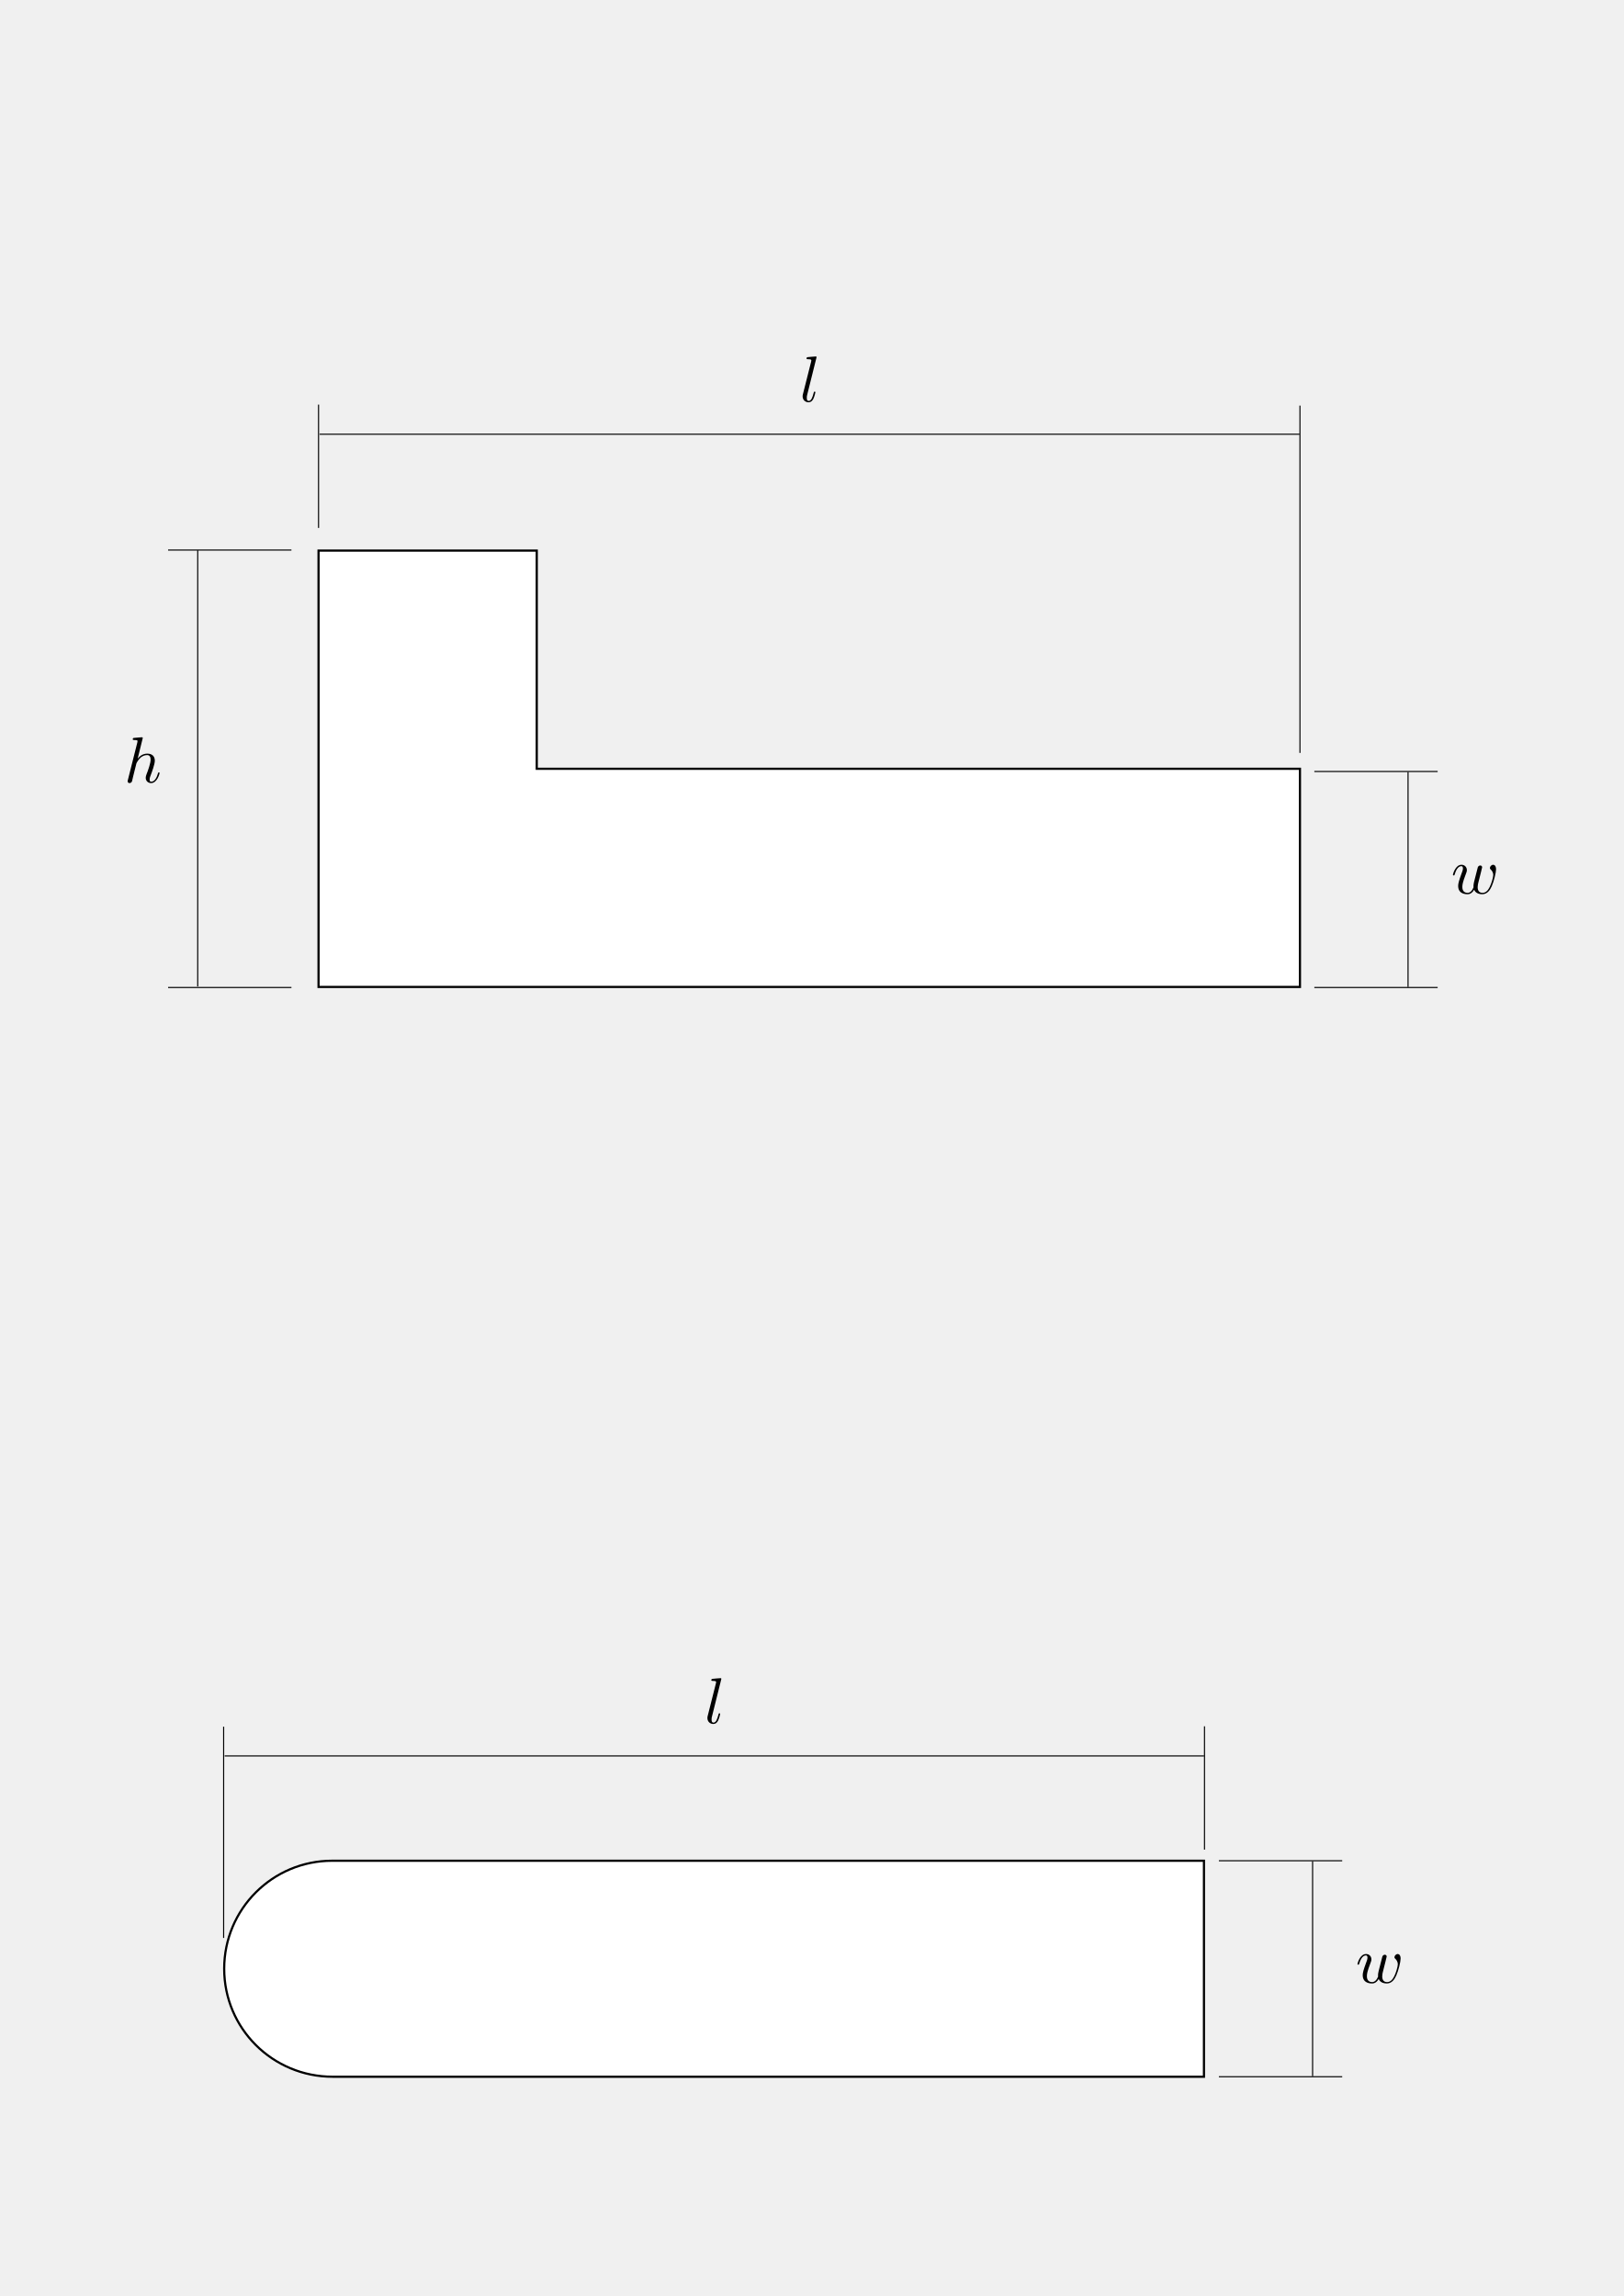
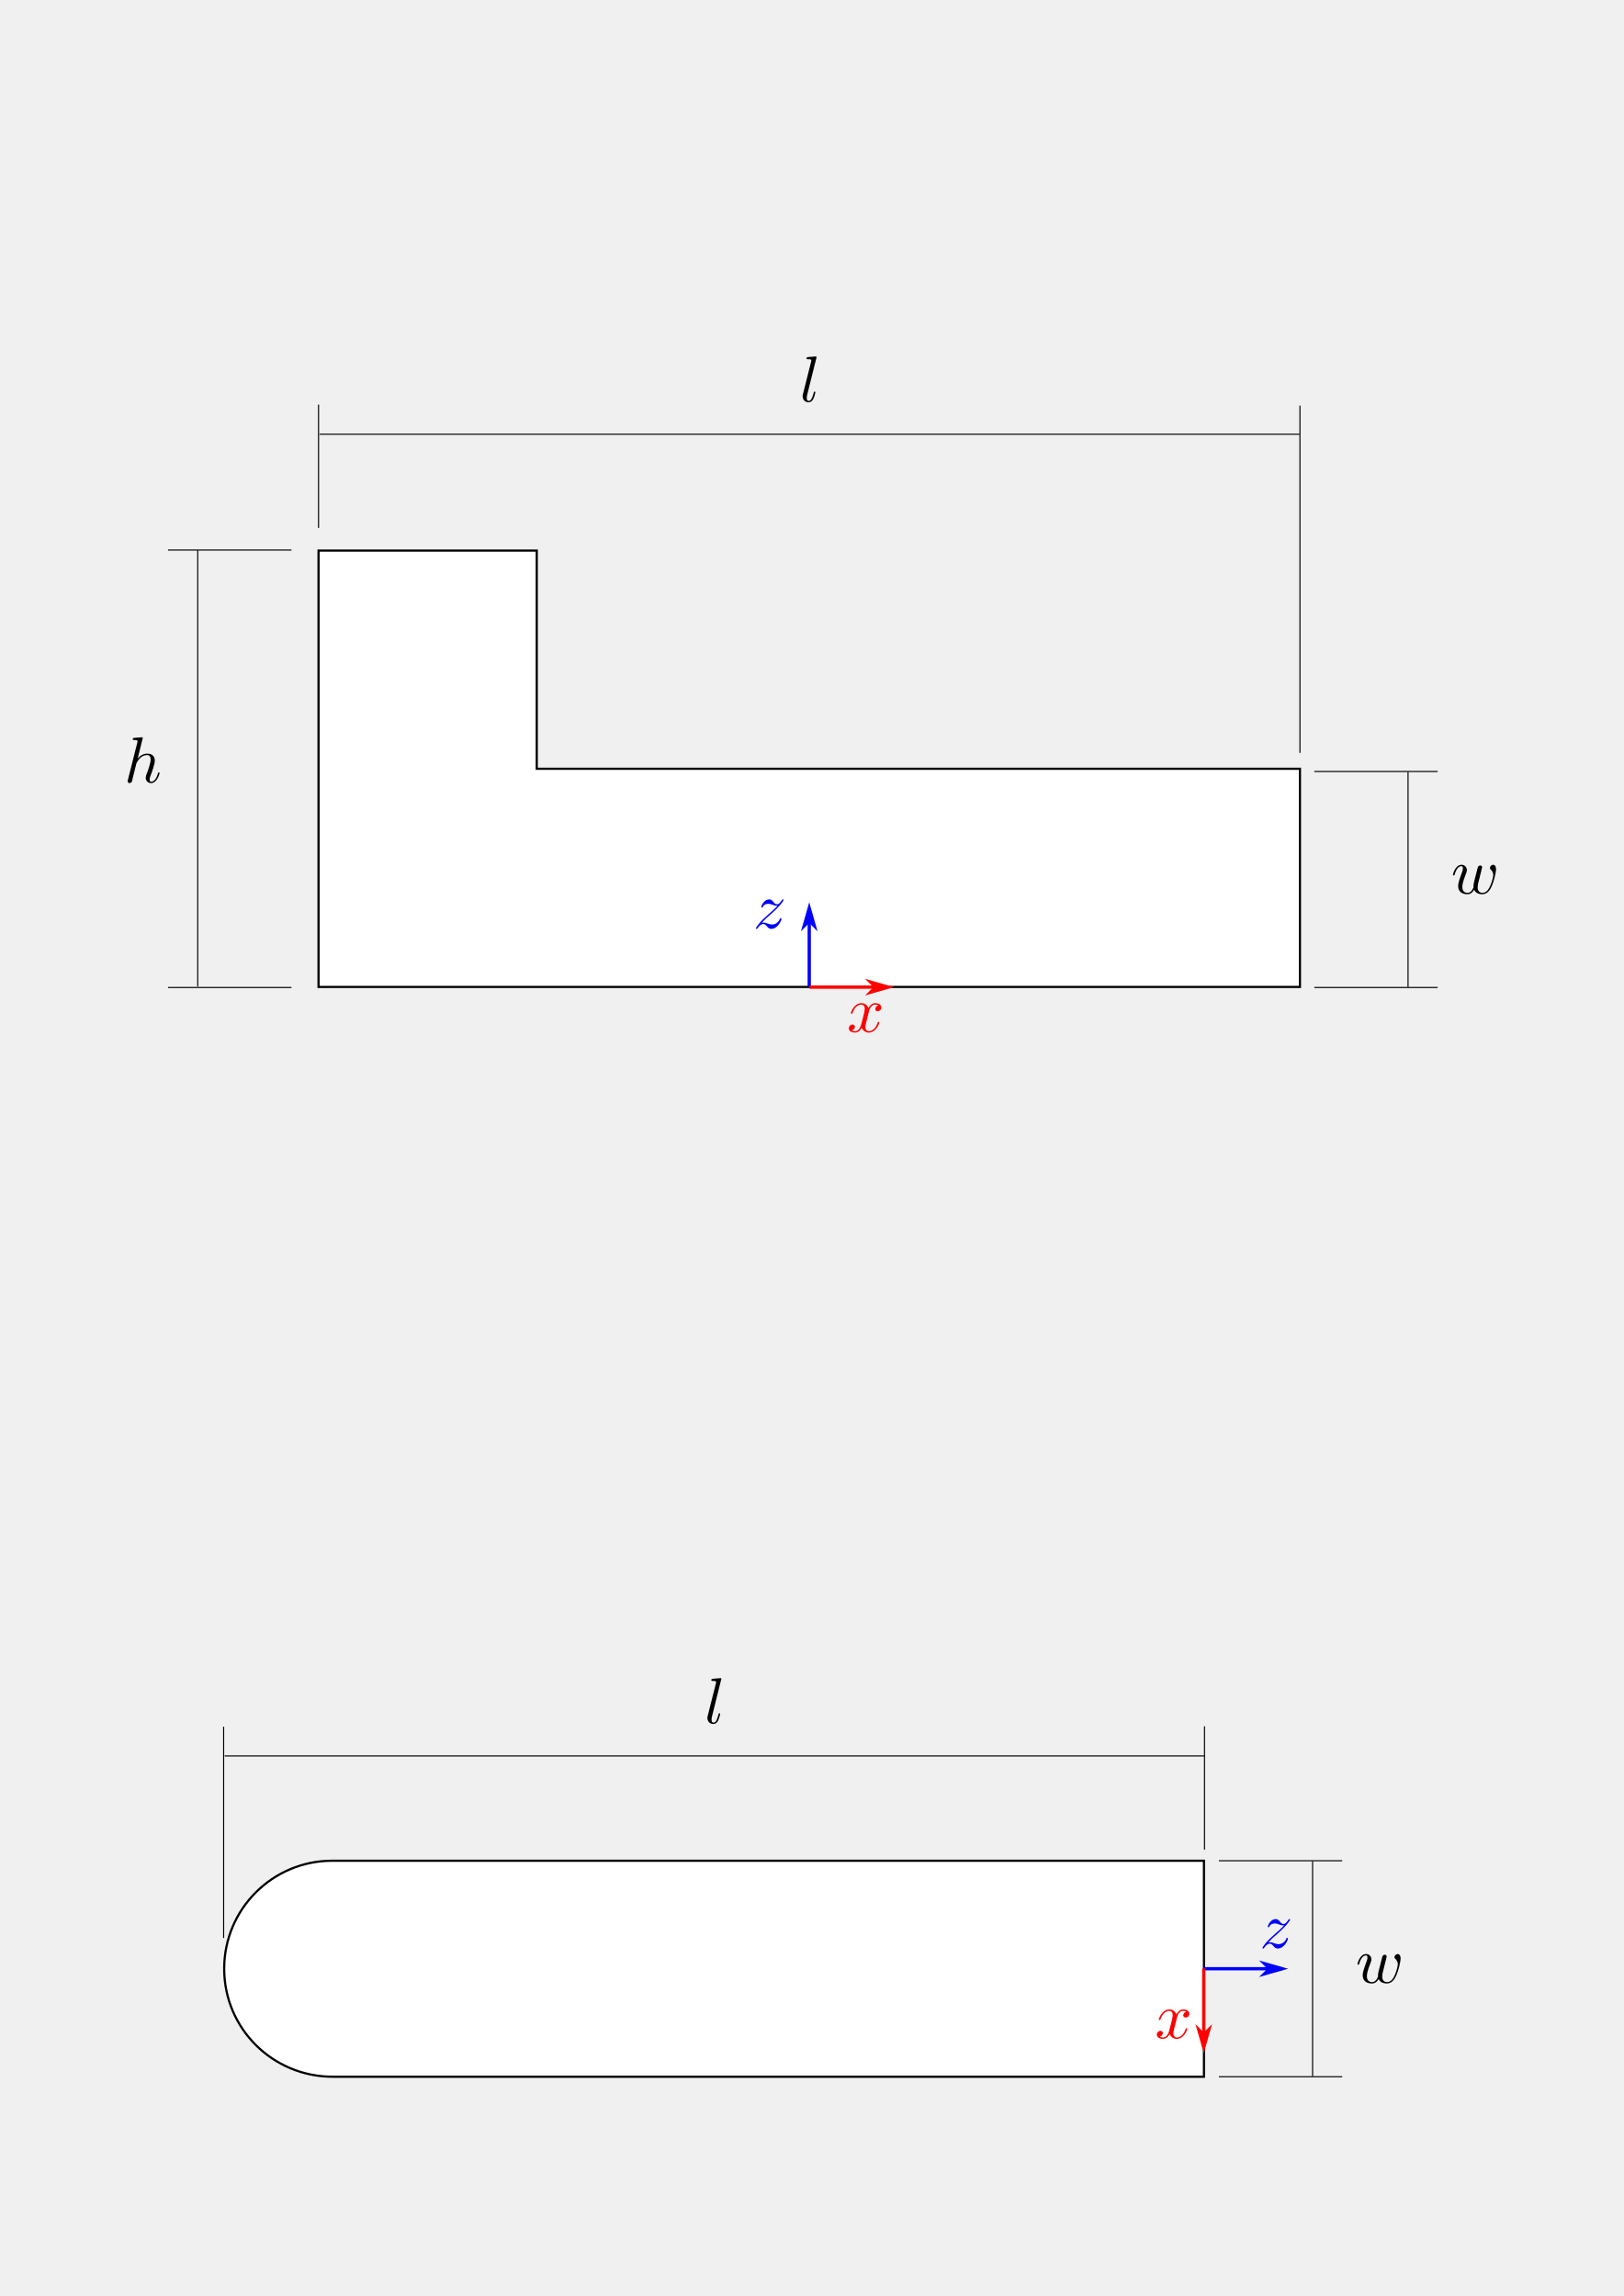
<svg xmlns="http://www.w3.org/2000/svg" xmlns:ns1="http://www.iki.fi/pav/software/textext/" width="744.094" height="1052.362" id="svg2" version="1.1">
-   <defs id="defs4" />
+   <defs id="defs4">
+     <marker orient="auto" refY="0.0" refX="0.0" id="Arrow1Mend" style="overflow:visible;">
+       <path id="path3836" d="M 0.0,0.0 L 5.0,-5.0 L -12.5,0.0 L 5.0,5.0 L 0.0,0.0 z " style="fill-rule:evenodd;stroke:#000000;stroke-width:1.0pt;" transform="scale(0.4) rotate(180) translate(10,0)" />
+     </marker>
+     <marker orient="auto" refY="0.0" refX="0.0" id="Arrow1MendY" style="overflow:visible;">
+       <path id="path4273" d="M 0.0,0.0 L 5.0,-5.0 L -12.5,0.0 L 5.0,5.0 L 0.0,0.0 z " style="stroke:#0000ff;stroke-width:1.0pt;fill:#0000ff;fill-rule:evenodd" transform="scale(0.4) rotate(180) translate(10,0)" />
+     </marker>
+     <marker orient="auto" refY="0.0" refX="0.0" id="Arrow1MendY5" style="overflow:visible;">
+       <path id="path4348" d="M 0.0,0.0 L 5.0,-5.0 L -12.5,0.0 L 5.0,5.0 L 0.0,0.0 z " style="fill-rule:evenodd;stroke:#ff0000;stroke-width:1.0pt;fill:#ff0000" transform="scale(0.4) rotate(180) translate(10,0)" />
+     </marker>
+   </defs>
  <g id="layer1">
-     <g id="g3874" transform="translate(2.237215,0)">
-       <path transform="matrix(1.153,0,0,1.153,-102.1588,643.4651)" style="fill:#ffffff;stroke:#000000;stroke-width:0.867;stroke-miterlimit:4;stroke-dashoffset:0" d="m 175.767,224.542 c 0,-23.71 19.221,-42.931 42.931,-42.931 l 0.217,0 346.271,0 0,85.863 -346.271,0 c -23.927,0 -43.148,-19.221 -43.148,-42.931 z" id="path2985" />
-       <g id="g3858">
-         <path id="path3759" d="m 556.339,951.862 56.518,0" style="fill:none;stroke:#000000;stroke-width:0.5;stroke-linecap:butt;stroke-linejoin:miter;stroke-miterlimit:4;stroke-opacity:1;stroke-dasharray:none" />
-         <path style="fill:none;stroke:#000000;stroke-width:0.5;stroke-linecap:butt;stroke-linejoin:miter;stroke-miterlimit:4;stroke-opacity:1;stroke-dasharray:none" d="m 556.339,852.862 56.518,0" id="path3761" />
-         <path id="path3763" d="m 599.286,951.648 0,-98.571" style="fill:none;stroke:#000000;stroke-width:0.5;stroke-linecap:butt;stroke-linejoin:miter;stroke-miterlimit:4;stroke-opacity:1;stroke-dasharray:none" />
+     <path id="path2985" d="m 102.737,902.362 c 0,-27.338 22.162,-49.5 49.5,-49.5 l 0.25,0 399.25,0 0,99 -399.25,0 c -27.588,0 -49.75,-22.162 -49.75,-49.5 z" style="fill:#ffffff;stroke:#000000;stroke-width:1;stroke-miterlimit:4;stroke-dashoffset:0" />
+     <g id="g3858" transform="translate(2.237215,0)">
+       <path style="fill:none;stroke:#000000;stroke-width:0.5;stroke-linecap:butt;stroke-linejoin:miter;stroke-miterlimit:4;stroke-opacity:1;stroke-dasharray:none" d="m 556.339,951.862 56.518,0" id="path3759" />
+       <path id="path3761" d="m 556.339,852.862 56.518,0" style="fill:none;stroke:#000000;stroke-width:0.5;stroke-linecap:butt;stroke-linejoin:miter;stroke-miterlimit:4;stroke-opacity:1;stroke-dasharray:none" />
+       <path style="fill:none;stroke:#000000;stroke-width:0.5;stroke-linecap:butt;stroke-linejoin:miter;stroke-miterlimit:4;stroke-opacity:1;stroke-dasharray:none" d="m 599.286,951.648 0,-98.571" id="path3763" />
+     </g>
+     <g ns1:preamble="" ns1:text="$l$" word-spacing="normal" letter-spacing="normal" font-size-adjust="none" font-stretch="normal" font-weight="normal" font-variant="normal" font-style="normal" stroke-miterlimit="10.433" xml:space="preserve" transform="matrix(3,0,0,-3,-347.4288,2911.242)" id="content" style="font-style:normal;font-variant:normal;font-weight:normal;font-stretch:normal;letter-spacing:normal;word-spacing:normal;text-anchor:start;fill:none;stroke:#000000;stroke-linecap:butt;stroke-linejoin:miter;stroke-miterlimit:10.433;stroke-opacity:1;stroke-dasharray:none;stroke-dashoffset:0">
+       <path id="path3817" d="m 226,713.91 0,0 0,0 0,0 0,0 0,0.01 0,0 0,0 0,0.01 0,0 0,0.01 0,0 -0.01,0 0,0.01 0,0 0,0.01 0,0 -0.01,0.01 0,0 0,0.01 -0.01,0 0,0.01 0,0 -0.01,0 0,0 0,0.01 -0.01,0 0,0 0,0 -0.01,0 0,0.01 0,0 -0.01,0 0,0 0,0 -0.01,0 0,0 -0.01,0 0,0.01 -0.01,0 0,0 -0.01,0 0,0 -0.01,0 0,0 -0.01,0 c -0.23,0 -0.96,-0.08 -1.21,-0.1 -0.08,-0.01 -0.19,-0.02 -0.19,-0.21 0,-0.11 0.1,-0.11 0.24,-0.11 0.48,0 0.49,-0.09 0.49,-0.17 l -0.03,-0.2 -1.25,-4.96 c -0.03,-0.11 -0.05,-0.18 -0.05,-0.34 0,-0.57 0.44,-0.91 0.9,-0.91 0.33,0 0.58,0.19 0.75,0.55 0.18,0.38 0.3,0.96 0.3,0.98 0,0.1 -0.09,0.1 -0.12,0.1 -0.1,0 -0.11,-0.05 -0.14,-0.18 -0.17,-0.65 -0.36,-1.24 -0.76,-1.24 -0.29,0 -0.29,0.32 -0.29,0.46 0,0.24 0.01,0.29 0.06,0.48 z" style="fill:#000000;stroke-width:0" />
+     </g>
+     <g id="g3843" transform="matrix(3,0,0,-3,-49.07272,3030.172)" xml:space="preserve" stroke-miterlimit="10.433" font-style="normal" font-variant="normal" font-weight="normal" font-stretch="normal" font-size-adjust="none" letter-spacing="normal" word-spacing="normal" ns1:text="$w$" ns1:preamble="" style="font-style:normal;font-variant:normal;font-weight:normal;font-stretch:normal;letter-spacing:normal;word-spacing:normal;text-anchor:start;fill:none;stroke:#000000;stroke-linecap:butt;stroke-linejoin:miter;stroke-miterlimit:10.433;stroke-opacity:1;stroke-dasharray:none;stroke-dashoffset:0">
+       <path style="fill:#000000;stroke-width:0" d="m 228.03,710.49 0,0.02 0.01,0.03 0,0.02 0.01,0.02 0.01,0.02 0,0.03 0.01,0.05 0.02,0.05 0.01,0.05 0.01,0.05 0.01,0.05 0.01,0.02 0,0.02 0.01,0.02 0,0.03 0.01,0.02 0,0.02 0.01,0.02 0,0.01 0.01,0.02 0,0.02 0,0.01 0,0.01 0.01,0.01 0,0.01 0,0.01 0,0.01 c 0,0.18 -0.14,0.27 -0.29,0.27 -0.12,0 -0.3,-0.08 -0.37,-0.28 -0.03,-0.07 -0.5,-1.97 -0.57,-2.23 -0.07,-0.3 -0.09,-0.47 -0.09,-0.65 0,-0.11 0,-0.13 0.01,-0.18 -0.22,-0.53 -0.52,-0.84 -0.91,-0.84 -0.8,0 -0.8,0.74 -0.8,0.91 0,0.32 0.05,0.7 0.52,1.93 0.11,0.29 0.17,0.43 0.17,0.63 0,0.45 -0.33,0.82 -0.82,0.82 -0.94,0 -1.31,-1.44 -1.31,-1.53 0,-0.1 0.1,-0.1 0.12,-0.1 0.1,0 0.11,0.02 0.16,0.18 0.27,0.92 0.66,1.23 1,1.23 0.09,0 0.25,-0.01 0.25,-0.33 0,-0.25 -0.11,-0.53 -0.18,-0.7 -0.43,-1.17 -0.55,-1.62 -0.55,-2 0,-0.91 0.66,-1.25 1.41,-1.25 0.17,0 0.64,0 1.03,0.69 0.26,-0.63 0.95,-0.69 1.25,-0.69 0.74,0 1.18,0.62 1.44,1.22 0.34,0.77 0.66,2.1 0.66,2.58 0,0.55 -0.27,0.7 -0.44,0.7 -0.25,0 -0.5,-0.26 -0.5,-0.48 0,-0.13 0.06,-0.19 0.15,-0.27 0.11,-0.11 0.36,-0.37 0.36,-0.84 0,-0.34 -0.29,-1.32 -0.55,-1.82 -0.26,-0.53 -0.6,-0.88 -1.09,-0.88 -0.47,0 -0.74,0.3 -0.74,0.87 0,0.28 0.07,0.58 0.11,0.72 z" id="path3845" />
+     </g>
+     <path style="fill:none;stroke:#000000;stroke-width:0.5;stroke-linecap:butt;stroke-linejoin:miter;stroke-miterlimit:4;stroke-opacity:1;stroke-dasharray:none" d="m 551.987,847.764 0,-56.518" id="path3865" />
+     <path id="path3867" d="m 102.487,888.244 0,-96.82" style="fill:none;stroke:#000000;stroke-width:0.5;stroke-linecap:butt;stroke-linejoin:miter;stroke-miterlimit:4;stroke-opacity:1;stroke-dasharray:none" />
+     <path style="fill:none;stroke:#000000;stroke-width:0.5;stroke-linecap:butt;stroke-linejoin:miter;stroke-miterlimit:4;stroke-opacity:1;stroke-dasharray:none" d="m 551.795,804.818 -448.837,0" id="path3869" />
+     <path style="fill:none;stroke:#000000;stroke-width:0.5;stroke-linecap:butt;stroke-linejoin:miter;stroke-miterlimit:4;stroke-opacity:1;stroke-dasharray:none" d="m 602.317,452.612 56.518,0" id="path3894" />
+     <path id="path3896" d="m 602.317,353.612 56.518,0" style="fill:none;stroke:#000000;stroke-width:0.5;stroke-linecap:butt;stroke-linejoin:miter;stroke-miterlimit:4;stroke-opacity:1;stroke-dasharray:none" />
+     <path style="fill:none;stroke:#000000;stroke-width:0.5;stroke-linecap:butt;stroke-linejoin:miter;stroke-miterlimit:4;stroke-opacity:1;stroke-dasharray:none" d="m 645.264,452.398 0,-98.571" id="path3898" />
+     <path style="font-style:normal;font-variant:normal;font-weight:normal;font-stretch:normal;letter-spacing:normal;word-spacing:normal;text-anchor:start;fill:#000000;stroke:#000000;stroke-width:0;stroke-linecap:butt;stroke-linejoin:miter;stroke-miterlimit:10.433;stroke-opacity:1;stroke-dasharray:none;stroke-dashoffset:0" d="m 678.758,399.452 0,-0.06 0.03,-0.09 0,-0.06 0.03,-0.06 0.03,-0.06 0,-0.09 0.03,-0.15 0.06,-0.15 0.03,-0.15 0.03,-0.15 0.03,-0.15 0.03,-0.06 0,-0.06 0.03,-0.06 0,-0.09 0.03,-0.06 0,-0.06 0.03,-0.06 0,-0.03 0.03,-0.06 0,-0.06 0,-0.03 0,-0.03 0.03,-0.03 0,-0.03 0,-0.03 0,-0.03 c 0,-0.54 -0.42,-0.81 -0.87,-0.81 -0.36,0 -0.9,0.24 -1.11,0.84 -0.09,0.21 -1.5,5.91 -1.71,6.69 -0.21,0.9 -0.27,1.41 -0.27,1.95 0,0.33 0,0.39 0.03,0.54 -0.66,1.59 -1.56,2.52 -2.73,2.52 -2.4,0 -2.4,-2.22 -2.4,-2.73 0,-0.96 0.15,-2.1 1.56,-5.79 0.33,-0.87 0.51,-1.29 0.51,-1.89 0,-1.35 -0.99,-2.46 -2.46,-2.46 -2.82,0 -3.93,4.32 -3.93,4.59 0,0.3 0.3,0.3 0.36,0.3 0.3,0 0.33,-0.06 0.48,-0.54 0.81,-2.76 1.98,-3.69 3,-3.69 0.27,0 0.75,0.03 0.75,0.99 0,0.75 -0.33,1.59 -0.54,2.1 -1.29,3.51 -1.65,4.86 -1.65,6 0,2.73 1.98,3.75 4.23,3.75 0.51,0 1.92,0 3.09,-2.07 0.78,1.89 2.85,2.07 3.75,2.07 2.22,0 3.54,-1.86 4.32,-3.66 1.02,-2.31 1.98,-6.3 1.98,-7.74 0,-1.65 -0.81,-2.1 -1.32,-2.1 -0.75,0 -1.5,0.78 -1.5,1.44 0,0.39 0.18,0.57 0.45,0.81 0.33,0.33 1.08,1.11 1.08,2.52 0,1.02 -0.87,3.96 -1.65,5.46 -0.78,1.59 -1.8,2.64 -3.27,2.64 -1.41,0 -2.22,-0.9 -2.22,-2.61 0,-0.84 0.21,-1.74 0.33,-2.16 z" id="path3906" />
+     <path id="path3902" d="m 374.207,163.721 0,0 0,0 0,0 0,0 0,-0.03 0,0 0,0 0,-0.03 0,0 0,-0.03 0,0 -0.03,0 0,-0.03 0,0 0,-0.03 0,0 -0.03,-0.03 0,0 0,-0.03 -0.03,0 0,-0.03 0,0 -0.03,0 0,0 0,-0.03 -0.03,0 0,0 0,0 -0.03,0 0,-0.03 0,0 -0.03,0 0,0 0,0 -0.03,0 0,0 -0.03,0 0,-0.03 -0.03,0 0,0 -0.03,0 0,0 -0.03,0 0,0 -0.03,0 c -0.69,0 -2.88,0.24 -3.63,0.3 -0.24,0.03 -0.57,0.06 -0.57,0.63 0,0.33 0.3,0.33 0.72,0.33 1.44,0 1.47,0.27 1.47,0.51 l -0.09,0.6 -3.75,14.88 c -0.09,0.33 -0.15,0.54 -0.15,1.02 0,1.71 1.32,2.73 2.7,2.73 0.99,0 1.74,-0.57 2.25,-1.65 0.54,-1.14 0.9,-2.88 0.9,-2.94 0,-0.3 -0.27,-0.3 -0.36,-0.3 -0.3,0 -0.33,0.15 -0.42,0.54 -0.51,1.95 -1.08,3.72 -2.28,3.72 -0.87,0 -0.87,-0.96 -0.87,-1.38 0,-0.72 0.03,-0.87 0.18,-1.44 z" style="font-style:normal;font-variant:normal;font-weight:normal;font-stretch:normal;letter-spacing:normal;word-spacing:normal;text-anchor:start;fill:#000000;stroke:#000000;stroke-width:0;stroke-linecap:butt;stroke-linejoin:miter;stroke-miterlimit:10.433;stroke-opacity:1;stroke-dasharray:none;stroke-dashoffset:0" />
+     <path id="path3908" d="m 595.728,345.091 0,-159.181" style="fill:none;stroke:#000000;stroke-width:0.5;stroke-linecap:butt;stroke-linejoin:miter;stroke-miterlimit:4;stroke-opacity:1;stroke-dasharray:none" />
+     <path id="path3912" d="m 595.576,199.027 -449.127,0" style="fill:none;stroke:#000000;stroke-width:0.5;stroke-linecap:butt;stroke-linejoin:miter;stroke-miterlimit:4;stroke-opacity:1;stroke-dasharray:none" />
+     <path id="rect3926" d="m 595.728,352.362 0,100 -449.75,0 0,-200 100,0 0,100 z" style="fill:#ffffff;stroke:#000000;stroke-width:1;stroke-miterlimit:4;stroke-dasharray:none;stroke-dashoffset:0" />
+     <path style="fill:none;stroke:#000000;stroke-width:0.5;stroke-linecap:butt;stroke-linejoin:miter;stroke-miterlimit:4;stroke-opacity:1;stroke-dasharray:none" d="m 145.978,241.973 0,-56.518" id="path3941" />
+     <path id="path3966" d="m 133.556,452.612 -56.518,0" style="fill:none;stroke:#000000;stroke-width:0.5;stroke-linecap:butt;stroke-linejoin:miter;stroke-miterlimit:4;stroke-opacity:1;stroke-dasharray:none" />
+     <path style="fill:none;stroke:#000000;stroke-width:0.5;stroke-linecap:butt;stroke-linejoin:miter;stroke-miterlimit:4;stroke-opacity:1;stroke-dasharray:none" d="m 133.556,252.112 -56.518,0" id="path3968" />
+     <path id="path3970" d="m 90.609,452.142 0,-199.939" style="fill:none;stroke:#000000;stroke-width:0.5;stroke-linecap:butt;stroke-linejoin:miter;stroke-miterlimit:4;stroke-opacity:1;stroke-dasharray:none" />
+     <path d="m 65.426,338.253 0,0 0,0 0,0 0,0 0,-0.03 0,0 0,0 0,-0.03 -0.03,0 0,-0.03 0,0 0,0 0,-0.03 0,0 0,-0.03 -0.03,0 0,-0.03 0,0 -0.03,-0.03 0,0 0,-0.03 -0.03,0 0,0 0,0 0,-0.03 -0.03,0 0,0 0,0 -0.03,0 0,-0.03 0,0 -0.03,0 0,0 -0.03,0 0,0 0,0 -0.03,0 0,-0.03 -0.03,0 0,0 -0.03,0 0,0 -0.03,0 -0.03,0 0,0 c -0.69,0 -2.88,0.24 -3.66,0.3 -0.21,0.03 -0.54,0.06 -0.54,0.6 0,0.36 0.27,0.36 0.69,0.36 1.44,0 1.5,0.21 1.5,0.51 l -0.09,0.6 -4.32,17.16 c -0.12,0.42 -0.12,0.48 -0.12,0.66 0,0.66 0.6,0.81 0.87,0.81 0.48,0 0.96,-0.36 1.11,-0.75 l 0.54,-2.28 0.66,-2.67 c 0.18,-0.66 0.36,-1.32 0.51,-2.01 0.06,-0.18 0.3,-1.17 0.33,-1.35 0.09,-0.24 1.02,-1.92 2.04,-2.73 0.66,-0.48 1.59,-1.05 2.85,-1.05 1.29,0 1.62,1.02 1.62,2.1 0,1.59 -1.14,4.86 -1.86,6.66 -0.24,0.69 -0.39,1.05 -0.39,1.65 0,1.41 1.05,2.43 2.46,2.43 2.82,0 3.9,-4.35 3.9,-4.59 0,-0.3 -0.27,-0.3 -0.36,-0.3 -0.27,0 -0.27,0.12 -0.42,0.54 -0.45,1.59 -1.41,3.72 -3.06,3.72 -0.51,0 -0.72,-0.3 -0.72,-0.99 0,-0.75 0.27,-1.47 0.54,-2.13 0.48,-1.26 1.83,-4.83 1.83,-6.54 0,-1.95 -1.2,-3.21 -3.45,-3.21 -1.86,0 -3.3,0.93 -4.41,2.31 z" id="path4029" style="font-style:normal;font-variant:normal;font-weight:normal;font-stretch:normal;letter-spacing:normal;word-spacing:normal;text-anchor:start;fill:#000000;stroke:#000000;stroke-width:0;stroke-linecap:butt;stroke-linejoin:miter;stroke-miterlimit:10.433;stroke-opacity:1;stroke-dasharray:none;stroke-dashoffset:0" />
+     <g id="g4603">
+       <path id="path3053" d="m 551.498,902.362 35.86,0" style="fill:none;stroke:#0000ff;stroke-width:1.5;stroke-linecap:butt;stroke-linejoin:miter;stroke-miterlimit:4;stroke-opacity:1;stroke-dasharray:none;marker-end:url(#Arrow1MendY)" />
+       <path style="fill:none;stroke:#ff0000;stroke-width:1.5;stroke-linecap:butt;stroke-linejoin:miter;stroke-miterlimit:4;stroke-opacity:1;stroke-dasharray:none;marker-end:url(#Arrow1MendY5)" d="m 551.65,902.272 0,35.86" id="path4338" />
+       <g ns1:preamble="" ns1:text="$x$" word-spacing="normal" letter-spacing="normal" font-size-adjust="none" font-stretch="normal" font-weight="normal" font-variant="normal" font-style="normal" stroke-miterlimit="10.433" xml:space="preserve" transform="matrix(3,0,0,-3,-141.03,3055.574)" id="g4458" style="font-style:normal;font-variant:normal;font-weight:normal;font-stretch:normal;letter-spacing:normal;word-spacing:normal;text-anchor:start;fill:#ff0000;stroke:#000000;stroke-linecap:butt;stroke-linejoin:miter;stroke-miterlimit:10.433;stroke-opacity:1;stroke-dasharray:none;stroke-dashoffset:0">
+         <path id="path4460" d="m 226.76,710.12 0,0.03 0.01,0.03 0.01,0.03 0.01,0.04 0.01,0.04 0.01,0.04 0.01,0.04 0.02,0.05 0.01,0.04 0.02,0.05 0.02,0.05 0.02,0.05 0.02,0.05 0.03,0.05 0.02,0.05 0.03,0.05 0.03,0.05 0.03,0.04 0.03,0.05 0.04,0.04 0.04,0.05 0.04,0.04 0.04,0.04 0.04,0.03 0.05,0.03 0.05,0.03 0.02,0.01 0.03,0.02 0.02,0.01 0.03,0.01 0.03,0.01 0.03,0 0.03,0.01 0.02,0.01 0.04,0 0.03,0 0.03,0.01 0.03,0 c 0.05,0 0.29,0 0.5,-0.13 -0.28,-0.05 -0.48,-0.3 -0.48,-0.54 0,-0.16 0.11,-0.35 0.38,-0.35 0.22,0 0.54,0.18 0.54,0.58 0,0.52 -0.59,0.66 -0.93,0.66 -0.58,0 -0.93,-0.53 -1.04,-0.76 -0.25,0.66 -0.79,0.76 -1.08,0.76 -1.03,0 -1.6,-1.29 -1.6,-1.53 0,-0.1 0.1,-0.1 0.12,-0.1 0.08,0 0.11,0.02 0.13,0.11 0.34,1.05 0.99,1.3 1.33,1.3 0.19,0 0.54,-0.09 0.54,-0.67 0,-0.31 -0.17,-0.97 -0.54,-2.36 -0.16,-0.62 -0.51,-1.04 -0.94,-1.04 -0.06,0 -0.29,0 -0.5,0.13 0.25,0.05 0.47,0.26 0.47,0.54 0,0.27 -0.22,0.35 -0.37,0.35 -0.3,0 -0.55,-0.26 -0.55,-0.58 0,-0.46 0.5,-0.65 0.94,-0.65 0.65,0 1.01,0.69 1.04,0.75 0.12,-0.37 0.48,-0.75 1.07,-0.75 1.03,0 1.6,1.28 1.6,1.53 0,0.1 -0.09,0.1 -0.12,0.1 -0.09,0 -0.11,-0.05 -0.13,-0.11 -0.33,-1.07 -1.01,-1.31 -1.33,-1.31 -0.38,0 -0.54,0.32 -0.54,0.66 0,0.22 0.06,0.44 0.17,0.87 z" style="fill:#ff0000;stroke-width:0" />
      </g>
-       <g style="font-style:normal;font-variant:normal;font-weight:normal;font-stretch:normal;letter-spacing:normal;word-spacing:normal;text-anchor:start;fill:none;stroke:#000000;stroke-linecap:butt;stroke-linejoin:miter;stroke-miterlimit:10.433;stroke-opacity:1;stroke-dasharray:none;stroke-dashoffset:0" id="content" transform="matrix(3,0,0,-3,-349.666,2911.242)" xml:space="preserve" stroke-miterlimit="10.433" font-style="normal" font-variant="normal" font-weight="normal" font-stretch="normal" font-size-adjust="none" letter-spacing="normal" word-spacing="normal" ns1:text="$l$" ns1:preamble="">
-         <path style="fill:#000000;stroke-width:0" d="m 226,713.91 0,0 0,0 0,0 0,0 0,0.01 0,0 0,0 0,0.01 0,0 0,0.01 0,0 -0.01,0 0,0.01 0,0 0,0.01 0,0 -0.01,0.01 0,0 0,0.01 -0.01,0 0,0.01 0,0 -0.01,0 0,0 0,0.01 -0.01,0 0,0 0,0 -0.01,0 0,0.01 0,0 -0.01,0 0,0 0,0 -0.01,0 0,0 -0.01,0 0,0.01 -0.01,0 0,0 -0.01,0 0,0 -0.01,0 0,0 -0.01,0 c -0.23,0 -0.96,-0.08 -1.21,-0.1 -0.08,-0.01 -0.19,-0.02 -0.19,-0.21 0,-0.11 0.1,-0.11 0.24,-0.11 0.48,0 0.49,-0.09 0.49,-0.17 l -0.03,-0.2 -1.25,-4.96 c -0.03,-0.11 -0.05,-0.18 -0.05,-0.34 0,-0.57 0.44,-0.91 0.9,-0.91 0.33,0 0.58,0.19 0.75,0.55 0.18,0.38 0.3,0.96 0.3,0.98 0,0.1 -0.09,0.1 -0.12,0.1 -0.1,0 -0.11,-0.05 -0.14,-0.18 -0.17,-0.65 -0.36,-1.24 -0.76,-1.24 -0.29,0 -0.29,0.32 -0.29,0.46 0,0.24 0.01,0.29 0.06,0.48 z" id="path3817" />
+       <g id="g4546" transform="matrix(3,0,0,-3,-93.04776,3014.158)" xml:space="preserve" stroke-miterlimit="10.433" font-style="normal" font-variant="normal" font-weight="normal" font-stretch="normal" font-size-adjust="none" letter-spacing="normal" word-spacing="normal" ns1:text="$z$" ns1:preamble="" style="font-style:normal;font-variant:normal;font-weight:normal;font-stretch:normal;letter-spacing:normal;word-spacing:normal;text-anchor:start;fill:#0000ff;fill-opacity:1;fill-rule:evenodd;stroke:#000000;stroke-linecap:butt;stroke-linejoin:miter;stroke-miterlimit:10.433;stroke-opacity:1;stroke-dasharray:none;stroke-dashoffset:0">
+         <path style="fill:#0000ff;stroke-width:0" d="m 224.76,707.95 0.04,0.05 0.05,0.05 0.05,0.05 0.05,0.05 0.04,0.05 0.04,0.04 0.05,0.04 0.04,0.05 0.04,0.04 0.04,0.04 0.03,0.03 0.04,0.04 0.04,0.04 0.03,0.03 0.07,0.07 0.07,0.06 0.07,0.06 0.06,0.06 0.07,0.06 0.13,0.11 0.06,0.05 0.07,0.06 c 0,0.01 0.62,0.54 0.97,0.9 0.95,0.92 1.17,1.4 1.17,1.44 0,0.1 -0.09,0.1 -0.11,0.1 -0.07,0 -0.1,-0.02 -0.15,-0.11 -0.3,-0.48 -0.51,-0.64 -0.75,-0.64 -0.23,0 -0.36,0.15 -0.5,0.32 -0.19,0.23 -0.36,0.43 -0.69,0.43 -0.75,0 -1.2,-0.93 -1.2,-1.14 0,-0.05 0.03,-0.11 0.11,-0.11 0.09,0 0.11,0.05 0.13,0.11 0.19,0.46 0.77,0.47 0.85,0.47 0.21,0 0.4,-0.07 0.63,-0.15 0.39,-0.15 0.5,-0.15 0.76,-0.15 -0.36,-0.43 -1.19,-1.14 -1.38,-1.3 l -0.9,-0.83 c -0.67,-0.67 -1.02,-1.24 -1.02,-1.31 0,-0.09 0.1,-0.09 0.12,-0.09 0.08,0 0.1,0.02 0.16,0.13 0.23,0.34 0.53,0.61 0.84,0.61 0.23,0 0.33,-0.09 0.58,-0.38 0.17,-0.21 0.35,-0.36 0.64,-0.36 0.98,0 1.56,1.26 1.56,1.53 0,0.04 -0.04,0.1 -0.12,0.1 -0.09,0 -0.11,-0.06 -0.14,-0.13 -0.23,-0.65 -0.86,-0.84 -1.19,-0.84 -0.2,0 -0.38,0.06 -0.59,0.13 -0.34,0.13 -0.49,0.17 -0.7,0.17 -0.02,0 -0.17,0 -0.26,-0.03 z" id="path4548" />
      </g>
-       <g style="font-style:normal;font-variant:normal;font-weight:normal;font-stretch:normal;letter-spacing:normal;word-spacing:normal;text-anchor:start;fill:none;stroke:#000000;stroke-linecap:butt;stroke-linejoin:miter;stroke-miterlimit:10.433;stroke-opacity:1;stroke-dasharray:none;stroke-dashoffset:0" ns1:preamble="" ns1:text="$w$" word-spacing="normal" letter-spacing="normal" font-size-adjust="none" font-stretch="normal" font-weight="normal" font-variant="normal" font-style="normal" stroke-miterlimit="10.433" xml:space="preserve" transform="matrix(3,0,0,-3,-51.30994,3030.172)" id="g3843">
-         <path id="path3845" d="m 228.03,710.49 0,0.02 0.01,0.03 0,0.02 0.01,0.02 0.01,0.02 0,0.03 0.01,0.05 0.02,0.05 0.01,0.05 0.01,0.05 0.01,0.05 0.01,0.02 0,0.02 0.01,0.02 0,0.03 0.01,0.02 0,0.02 0.01,0.02 0,0.01 0.01,0.02 0,0.02 0,0.01 0,0.01 0.01,0.01 0,0.01 0,0.01 0,0.01 c 0,0.18 -0.14,0.27 -0.29,0.27 -0.12,0 -0.3,-0.08 -0.37,-0.28 -0.03,-0.07 -0.5,-1.97 -0.57,-2.23 -0.07,-0.3 -0.09,-0.47 -0.09,-0.65 0,-0.11 0,-0.13 0.01,-0.18 -0.22,-0.53 -0.52,-0.84 -0.91,-0.84 -0.8,0 -0.8,0.74 -0.8,0.91 0,0.32 0.05,0.7 0.52,1.93 0.11,0.29 0.17,0.43 0.17,0.63 0,0.45 -0.33,0.82 -0.82,0.82 -0.94,0 -1.31,-1.44 -1.31,-1.53 0,-0.1 0.1,-0.1 0.12,-0.1 0.1,0 0.11,0.02 0.16,0.18 0.27,0.92 0.66,1.23 1,1.23 0.09,0 0.25,-0.01 0.25,-0.33 0,-0.25 -0.11,-0.53 -0.18,-0.7 -0.43,-1.17 -0.55,-1.62 -0.55,-2 0,-0.91 0.66,-1.25 1.41,-1.25 0.17,0 0.64,0 1.03,0.69 0.26,-0.63 0.95,-0.69 1.25,-0.69 0.74,0 1.18,0.62 1.44,1.22 0.34,0.77 0.66,2.1 0.66,2.58 0,0.55 -0.27,0.7 -0.44,0.7 -0.25,0 -0.5,-0.26 -0.5,-0.48 0,-0.13 0.06,-0.19 0.15,-0.27 0.11,-0.11 0.36,-0.37 0.36,-0.84 0,-0.34 -0.29,-1.32 -0.55,-1.82 -0.26,-0.53 -0.6,-0.88 -1.09,-0.88 -0.47,0 -0.74,0.3 -0.74,0.87 0,0.28 0.07,0.58 0.11,0.72 z" style="fill:#000000;stroke-width:0" />
-       </g>
-       <path id="path3865" d="m 549.75,847.764 0,-56.518" style="fill:none;stroke:#000000;stroke-width:0.5;stroke-linecap:butt;stroke-linejoin:miter;stroke-miterlimit:4;stroke-opacity:1;stroke-dasharray:none" />
-       <path style="fill:none;stroke:#000000;stroke-width:0.5;stroke-linecap:butt;stroke-linejoin:miter;stroke-miterlimit:4;stroke-opacity:1;stroke-dasharray:none" d="m 100.25,888.244 0,-96.82" id="path3867" />
-       <path id="path3869" d="m 549.558,804.818 -448.837,0" style="fill:none;stroke:#000000;stroke-width:0.5;stroke-linecap:butt;stroke-linejoin:miter;stroke-miterlimit:4;stroke-opacity:1;stroke-dasharray:none" />
    </g>
-     <g id="g4066" transform="translate(45.9781,0)">
-       <g id="g3951">
-         <g transform="translate(0,5.82627)" id="g3943">
-           <g id="g3892" transform="translate(0,-505.0763)">
-             <path style="fill:none;stroke:#000000;stroke-width:0.5;stroke-linecap:butt;stroke-linejoin:miter;stroke-miterlimit:4;stroke-opacity:1;stroke-dasharray:none" d="m 556.339,951.862 56.518,0" id="path3894" />
-             <path id="path3896" d="m 556.339,852.862 56.518,0" style="fill:none;stroke:#000000;stroke-width:0.5;stroke-linecap:butt;stroke-linejoin:miter;stroke-miterlimit:4;stroke-opacity:1;stroke-dasharray:none" />
-             <path style="fill:none;stroke:#000000;stroke-width:0.5;stroke-linecap:butt;stroke-linejoin:miter;stroke-miterlimit:4;stroke-opacity:1;stroke-dasharray:none" d="m 599.286,951.648 0,-98.571" id="path3898" />
-           </g>
-           <g id="g3904" transform="matrix(3,0,0,-3,-51.30994,2525.096)" xml:space="preserve" stroke-miterlimit="10.433" font-style="normal" font-variant="normal" font-weight="normal" font-stretch="normal" font-size-adjust="none" letter-spacing="normal" word-spacing="normal" ns1:text="$w$" ns1:preamble="" style="font-style:normal;font-variant:normal;font-weight:normal;font-stretch:normal;letter-spacing:normal;word-spacing:normal;text-anchor:start;fill:none;stroke:#000000;stroke-linecap:butt;stroke-linejoin:miter;stroke-miterlimit:10.433;stroke-opacity:1;stroke-dasharray:none;stroke-dashoffset:0">
-             <path style="fill:#000000;stroke-width:0" d="m 228.03,710.49 0,0.02 0.01,0.03 0,0.02 0.01,0.02 0.01,0.02 0,0.03 0.01,0.05 0.02,0.05 0.01,0.05 0.01,0.05 0.01,0.05 0.01,0.02 0,0.02 0.01,0.02 0,0.03 0.01,0.02 0,0.02 0.01,0.02 0,0.01 0.01,0.02 0,0.02 0,0.01 0,0.01 0.01,0.01 0,0.01 0,0.01 0,0.01 c 0,0.18 -0.14,0.27 -0.29,0.27 -0.12,0 -0.3,-0.08 -0.37,-0.28 -0.03,-0.07 -0.5,-1.97 -0.57,-2.23 -0.07,-0.3 -0.09,-0.47 -0.09,-0.65 0,-0.11 0,-0.13 0.01,-0.18 -0.22,-0.53 -0.52,-0.84 -0.91,-0.84 -0.8,0 -0.8,0.74 -0.8,0.91 0,0.32 0.05,0.7 0.52,1.93 0.11,0.29 0.17,0.43 0.17,0.63 0,0.45 -0.33,0.82 -0.82,0.82 -0.94,0 -1.31,-1.44 -1.31,-1.53 0,-0.1 0.1,-0.1 0.12,-0.1 0.1,0 0.11,0.02 0.16,0.18 0.27,0.92 0.66,1.23 1,1.23 0.09,0 0.25,-0.01 0.25,-0.33 0,-0.25 -0.11,-0.53 -0.18,-0.7 -0.43,-1.17 -0.55,-1.62 -0.55,-2 0,-0.91 0.66,-1.25 1.41,-1.25 0.17,0 0.64,0 1.03,0.69 0.26,-0.63 0.95,-0.69 1.25,-0.69 0.74,0 1.18,0.62 1.44,1.22 0.34,0.77 0.66,2.1 0.66,2.58 0,0.55 -0.27,0.7 -0.44,0.7 -0.25,0 -0.5,-0.26 -0.5,-0.48 0,-0.13 0.06,-0.19 0.15,-0.27 0.11,-0.11 0.36,-0.37 0.36,-0.84 0,-0.34 -0.29,-1.32 -0.55,-1.82 -0.26,-0.53 -0.6,-0.88 -1.09,-0.88 -0.47,0 -0.74,0.3 -0.74,0.87 0,0.28 0.07,0.58 0.11,0.72 z" id="path3906" />
-           </g>
-         </g>
-       </g>
-       <g ns1:preamble="" ns1:text="$l$" word-spacing="normal" letter-spacing="normal" font-size-adjust="none" font-stretch="normal" font-weight="normal" font-variant="normal" font-style="normal" stroke-miterlimit="10.433" xml:space="preserve" transform="matrix(3,0,0,-3,-349.7709,2305.452)" id="g3900" style="font-style:normal;font-variant:normal;font-weight:normal;font-stretch:normal;letter-spacing:normal;word-spacing:normal;text-anchor:start;fill:none;stroke:#000000;stroke-linecap:butt;stroke-linejoin:miter;stroke-miterlimit:10.433;stroke-opacity:1;stroke-dasharray:none;stroke-dashoffset:0">
-         <path id="path3902" d="m 226,713.91 0,0 0,0 0,0 0,0 0,0.01 0,0 0,0 0,0.01 0,0 0,0.01 0,0 -0.01,0 0,0.01 0,0 0,0.01 0,0 -0.01,0.01 0,0 0,0.01 -0.01,0 0,0.01 0,0 -0.01,0 0,0 0,0.01 -0.01,0 0,0 0,0 -0.01,0 0,0.01 0,0 -0.01,0 0,0 0,0 -0.01,0 0,0 -0.01,0 0,0.01 -0.01,0 0,0 -0.01,0 0,0 -0.01,0 0,0 -0.01,0 c -0.23,0 -0.96,-0.08 -1.21,-0.1 -0.08,-0.01 -0.19,-0.02 -0.19,-0.21 0,-0.11 0.1,-0.11 0.24,-0.11 0.48,0 0.49,-0.09 0.49,-0.17 l -0.03,-0.2 -1.25,-4.96 c -0.03,-0.11 -0.05,-0.18 -0.05,-0.34 0,-0.57 0.44,-0.91 0.9,-0.91 0.33,0 0.58,0.19 0.75,0.55 0.18,0.38 0.3,0.96 0.3,0.98 0,0.1 -0.09,0.1 -0.12,0.1 -0.1,0 -0.11,-0.05 -0.14,-0.18 -0.17,-0.65 -0.36,-1.24 -0.76,-1.24 -0.29,0 -0.29,0.32 -0.29,0.46 0,0.24 0.01,0.29 0.06,0.48 z" style="fill:#000000;stroke-width:0" />
-       </g>
-       <path style="fill:none;stroke:#000000;stroke-width:0.5;stroke-linecap:butt;stroke-linejoin:miter;stroke-miterlimit:4;stroke-opacity:1;stroke-dasharray:none" d="m 549.75,345.091 0,-159.181" id="path3908" />
-       <path style="fill:none;stroke:#000000;stroke-width:0.5;stroke-linecap:butt;stroke-linejoin:miter;stroke-miterlimit:4;stroke-opacity:1;stroke-dasharray:none" d="m 549.598,199.027 -449.127,0" id="path3912" />
-       <path style="fill:#ffffff;stroke:#000000;stroke-width:1;stroke-miterlimit:4;stroke-dasharray:none;stroke-dashoffset:0" d="m 549.75,352.362 0,100 -449.75,0 0,-200 100,0 0,100 z" id="rect3926" />
-       <path id="path3941" d="m 100,241.973 0,-56.518" style="fill:none;stroke:#000000;stroke-width:0.5;stroke-linecap:butt;stroke-linejoin:miter;stroke-miterlimit:4;stroke-opacity:1;stroke-dasharray:none" />
-       <path style="fill:none;stroke:#000000;stroke-width:0.5;stroke-linecap:butt;stroke-linejoin:miter;stroke-miterlimit:4;stroke-opacity:1;stroke-dasharray:none" d="m 87.578,452.612 -56.518,0" id="path3966" />
-       <path id="path3968" d="m 87.578,252.112 -56.518,0" style="fill:none;stroke:#000000;stroke-width:0.5;stroke-linecap:butt;stroke-linejoin:miter;stroke-miterlimit:4;stroke-opacity:1;stroke-dasharray:none" />
-       <path style="fill:none;stroke:#000000;stroke-width:0.5;stroke-linecap:butt;stroke-linejoin:miter;stroke-miterlimit:4;stroke-opacity:1;stroke-dasharray:none" d="m 44.631,452.142 0,-199.939" id="path3970" />
-       <g id="g4027" transform="matrix(3,0,0,-3,-659.4218,2479.983)" xml:space="preserve" stroke-miterlimit="10.433" font-style="normal" font-variant="normal" font-weight="normal" font-stretch="normal" font-size-adjust="none" letter-spacing="normal" word-spacing="normal" ns1:text="$h$" ns1:preamble="" style="font-style:normal;font-variant:normal;font-weight:normal;font-stretch:normal;letter-spacing:normal;word-spacing:normal;text-anchor:start;fill:none;stroke:#000000;stroke-linecap:butt;stroke-linejoin:miter;stroke-miterlimit:10.433;stroke-opacity:1;stroke-dasharray:none;stroke-dashoffset:0">
-         <path d="m 226.29,713.91 0,0 0,0 0,0 0,0 0,0.01 0,0 0,0 0,0.01 -0.01,0 0,0.01 0,0 0,0 0,0.01 0,0 0,0.01 -0.01,0 0,0.01 0,0 -0.01,0.01 0,0 0,0.01 -0.01,0 0,0 0,0 0,0.01 -0.01,0 0,0 0,0 -0.01,0 0,0.01 0,0 -0.01,0 0,0 -0.01,0 0,0 0,0 -0.01,0 0,0.01 -0.01,0 0,0 -0.01,0 0,0 -0.01,0 -0.01,0 0,0 c -0.23,0 -0.96,-0.08 -1.22,-0.1 -0.07,-0.01 -0.18,-0.02 -0.18,-0.2 0,-0.12 0.09,-0.12 0.23,-0.12 0.48,0 0.5,-0.07 0.5,-0.17 l -0.03,-0.2 -1.44,-5.72 c -0.04,-0.14 -0.04,-0.16 -0.04,-0.22 0,-0.22 0.2,-0.27 0.29,-0.27 0.16,0 0.32,0.12 0.37,0.25 l 0.18,0.76 0.22,0.89 c 0.06,0.22 0.12,0.44 0.17,0.67 0.02,0.06 0.1,0.39 0.11,0.45 0.03,0.08 0.34,0.64 0.68,0.91 0.22,0.16 0.53,0.35 0.95,0.35 0.43,0 0.54,-0.34 0.54,-0.7 0,-0.53 -0.38,-1.62 -0.62,-2.22 -0.08,-0.23 -0.13,-0.35 -0.13,-0.55 0,-0.47 0.35,-0.81 0.82,-0.81 0.94,0 1.3,1.45 1.3,1.53 0,0.1 -0.09,0.1 -0.12,0.1 -0.09,0 -0.09,-0.04 -0.14,-0.18 -0.15,-0.53 -0.47,-1.24 -1.02,-1.24 -0.17,0 -0.24,0.1 -0.24,0.33 0,0.25 0.09,0.49 0.18,0.71 0.16,0.42 0.61,1.61 0.61,2.18 0,0.65 -0.4,1.07 -1.15,1.07 -0.62,0 -1.1,-0.31 -1.47,-0.77 z" id="path4029" style="fill:#000000;stroke-width:0" />
-       </g>
+     <path id="path4613" d="m 370.853,452.353 0,-35.86" style="fill:none;stroke:#0000ff;stroke-width:1.5;stroke-linecap:butt;stroke-linejoin:miter;stroke-miterlimit:4;stroke-opacity:1;stroke-dasharray:none;marker-end:url(#Arrow1MendY)" />
+     <path style="fill:none;stroke:#ff0000;stroke-width:1.5;stroke-linecap:butt;stroke-linejoin:miter;stroke-miterlimit:4;stroke-opacity:1;stroke-dasharray:none;marker-end:url(#Arrow1MendY5)" d="m 370.946,452.454 35.86,0" id="path4615" />
+     <g ns1:preamble="" ns1:text="$x$" word-spacing="normal" letter-spacing="normal" font-size-adjust="none" font-stretch="normal" font-weight="normal" font-variant="normal" font-style="normal" stroke-miterlimit="10.433" xml:space="preserve" transform="matrix(3,0,0,-3,-282.1627,2594.344)" id="g4617" style="font-style:normal;font-variant:normal;font-weight:normal;font-stretch:normal;letter-spacing:normal;word-spacing:normal;text-anchor:start;fill:#ff0000;stroke:#000000;stroke-linecap:butt;stroke-linejoin:miter;stroke-miterlimit:10.433;stroke-opacity:1;stroke-dasharray:none;stroke-dashoffset:0">
+       <path id="path4619" d="m 226.76,710.12 0,0.03 0.01,0.03 0.01,0.03 0.01,0.04 0.01,0.04 0.01,0.04 0.01,0.04 0.02,0.05 0.01,0.04 0.02,0.05 0.02,0.05 0.02,0.05 0.02,0.05 0.03,0.05 0.02,0.05 0.03,0.05 0.03,0.05 0.03,0.04 0.03,0.05 0.04,0.04 0.04,0.05 0.04,0.04 0.04,0.04 0.04,0.03 0.05,0.03 0.05,0.03 0.02,0.01 0.03,0.02 0.02,0.01 0.03,0.01 0.03,0.01 0.03,0 0.03,0.01 0.02,0.01 0.04,0 0.03,0 0.03,0.01 0.03,0 c 0.05,0 0.29,0 0.5,-0.13 -0.28,-0.05 -0.48,-0.3 -0.48,-0.54 0,-0.16 0.11,-0.35 0.38,-0.35 0.22,0 0.54,0.18 0.54,0.58 0,0.52 -0.59,0.66 -0.93,0.66 -0.58,0 -0.93,-0.53 -1.04,-0.76 -0.25,0.66 -0.79,0.76 -1.08,0.76 -1.03,0 -1.6,-1.29 -1.6,-1.53 0,-0.1 0.1,-0.1 0.12,-0.1 0.08,0 0.11,0.02 0.13,0.11 0.34,1.05 0.99,1.3 1.33,1.3 0.19,0 0.54,-0.09 0.54,-0.67 0,-0.31 -0.17,-0.97 -0.54,-2.36 -0.16,-0.62 -0.51,-1.04 -0.94,-1.04 -0.06,0 -0.29,0 -0.5,0.13 0.25,0.05 0.47,0.26 0.47,0.54 0,0.27 -0.22,0.35 -0.37,0.35 -0.3,0 -0.55,-0.26 -0.55,-0.58 0,-0.46 0.5,-0.65 0.94,-0.65 0.65,0 1.01,0.69 1.04,0.75 0.12,-0.37 0.48,-0.75 1.07,-0.75 1.03,0 1.6,1.28 1.6,1.53 0,0.1 -0.09,0.1 -0.12,0.1 -0.09,0 -0.11,-0.05 -0.13,-0.11 -0.33,-1.07 -1.01,-1.31 -1.33,-1.31 -0.38,0 -0.54,0.32 -0.54,0.66 0,0.22 0.06,0.44 0.17,0.87 z" style="fill:#ff0000;stroke-width:0" />
+     </g>
+     <g id="g4621" transform="matrix(3,0,0,-3,-325.1618,2546.799)" xml:space="preserve" stroke-miterlimit="10.433" font-style="normal" font-variant="normal" font-weight="normal" font-stretch="normal" font-size-adjust="none" letter-spacing="normal" word-spacing="normal" ns1:text="$z$" ns1:preamble="" style="font-style:normal;font-variant:normal;font-weight:normal;font-stretch:normal;letter-spacing:normal;word-spacing:normal;text-anchor:start;fill:#0000ff;fill-opacity:1;fill-rule:evenodd;stroke:#000000;stroke-linecap:butt;stroke-linejoin:miter;stroke-miterlimit:10.433;stroke-opacity:1;stroke-dasharray:none;stroke-dashoffset:0">
+       <path style="fill:#0000ff;stroke-width:0" d="m 224.76,707.95 0.04,0.05 0.05,0.05 0.05,0.05 0.05,0.05 0.04,0.05 0.04,0.04 0.05,0.04 0.04,0.05 0.04,0.04 0.04,0.04 0.03,0.03 0.04,0.04 0.04,0.04 0.03,0.03 0.07,0.07 0.07,0.06 0.07,0.06 0.06,0.06 0.07,0.06 0.13,0.11 0.06,0.05 0.07,0.06 c 0,0.01 0.62,0.54 0.97,0.9 0.95,0.92 1.17,1.4 1.17,1.44 0,0.1 -0.09,0.1 -0.11,0.1 -0.07,0 -0.1,-0.02 -0.15,-0.11 -0.3,-0.48 -0.51,-0.64 -0.75,-0.64 -0.23,0 -0.36,0.15 -0.5,0.32 -0.19,0.23 -0.36,0.43 -0.69,0.43 -0.75,0 -1.2,-0.93 -1.2,-1.14 0,-0.05 0.03,-0.11 0.11,-0.11 0.09,0 0.11,0.05 0.13,0.11 0.19,0.46 0.77,0.47 0.85,0.47 0.21,0 0.4,-0.07 0.63,-0.15 0.39,-0.15 0.5,-0.15 0.76,-0.15 -0.36,-0.43 -1.19,-1.14 -1.38,-1.3 l -0.9,-0.83 c -0.67,-0.67 -1.02,-1.24 -1.02,-1.31 0,-0.09 0.1,-0.09 0.12,-0.09 0.08,0 0.1,0.02 0.16,0.13 0.23,0.34 0.53,0.61 0.84,0.61 0.23,0 0.33,-0.09 0.58,-0.38 0.17,-0.21 0.35,-0.36 0.64,-0.36 0.98,0 1.56,1.26 1.56,1.53 0,0.04 -0.04,0.1 -0.12,0.1 -0.09,0 -0.11,-0.06 -0.14,-0.13 -0.23,-0.65 -0.86,-0.84 -1.19,-0.84 -0.2,0 -0.38,0.06 -0.59,0.13 -0.34,0.13 -0.49,0.17 -0.7,0.17 -0.02,0 -0.17,0 -0.26,-0.03 z" id="path4623" />
    </g>
  </g>
</svg>
